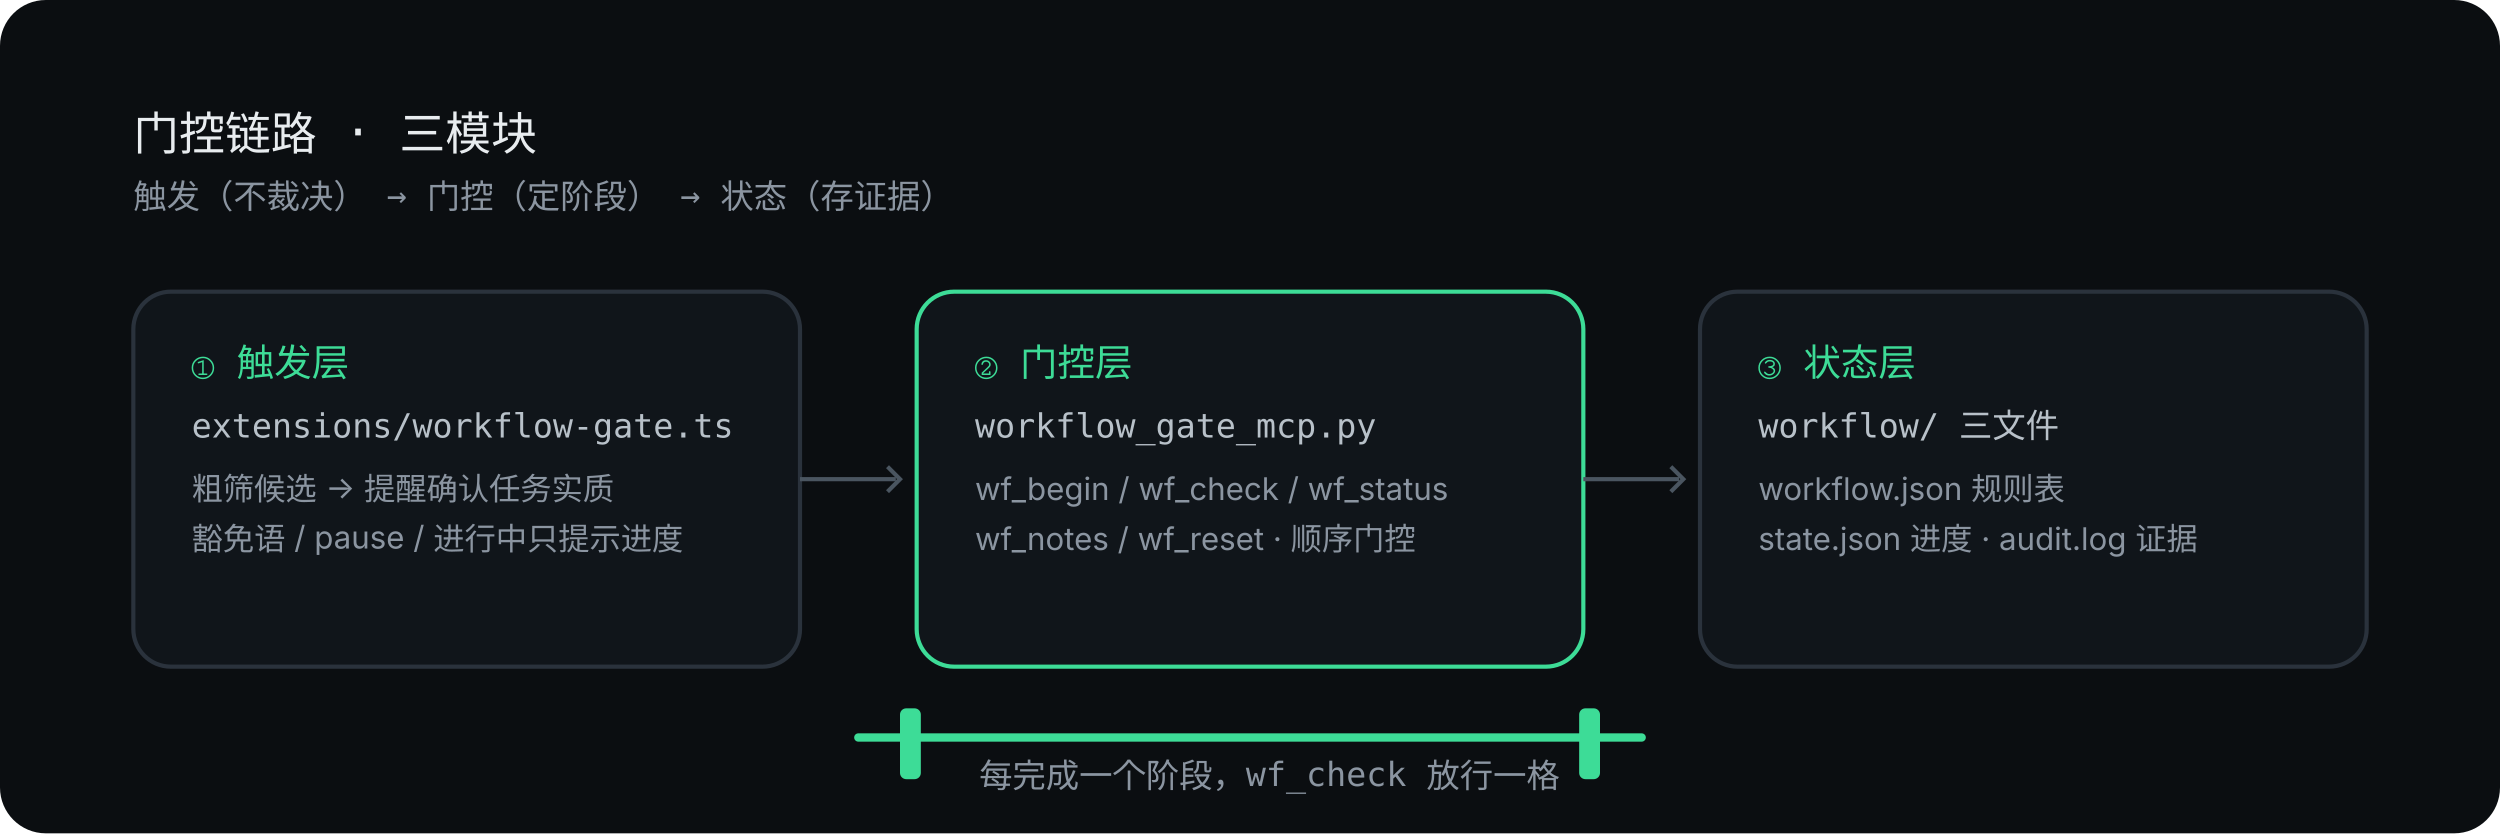
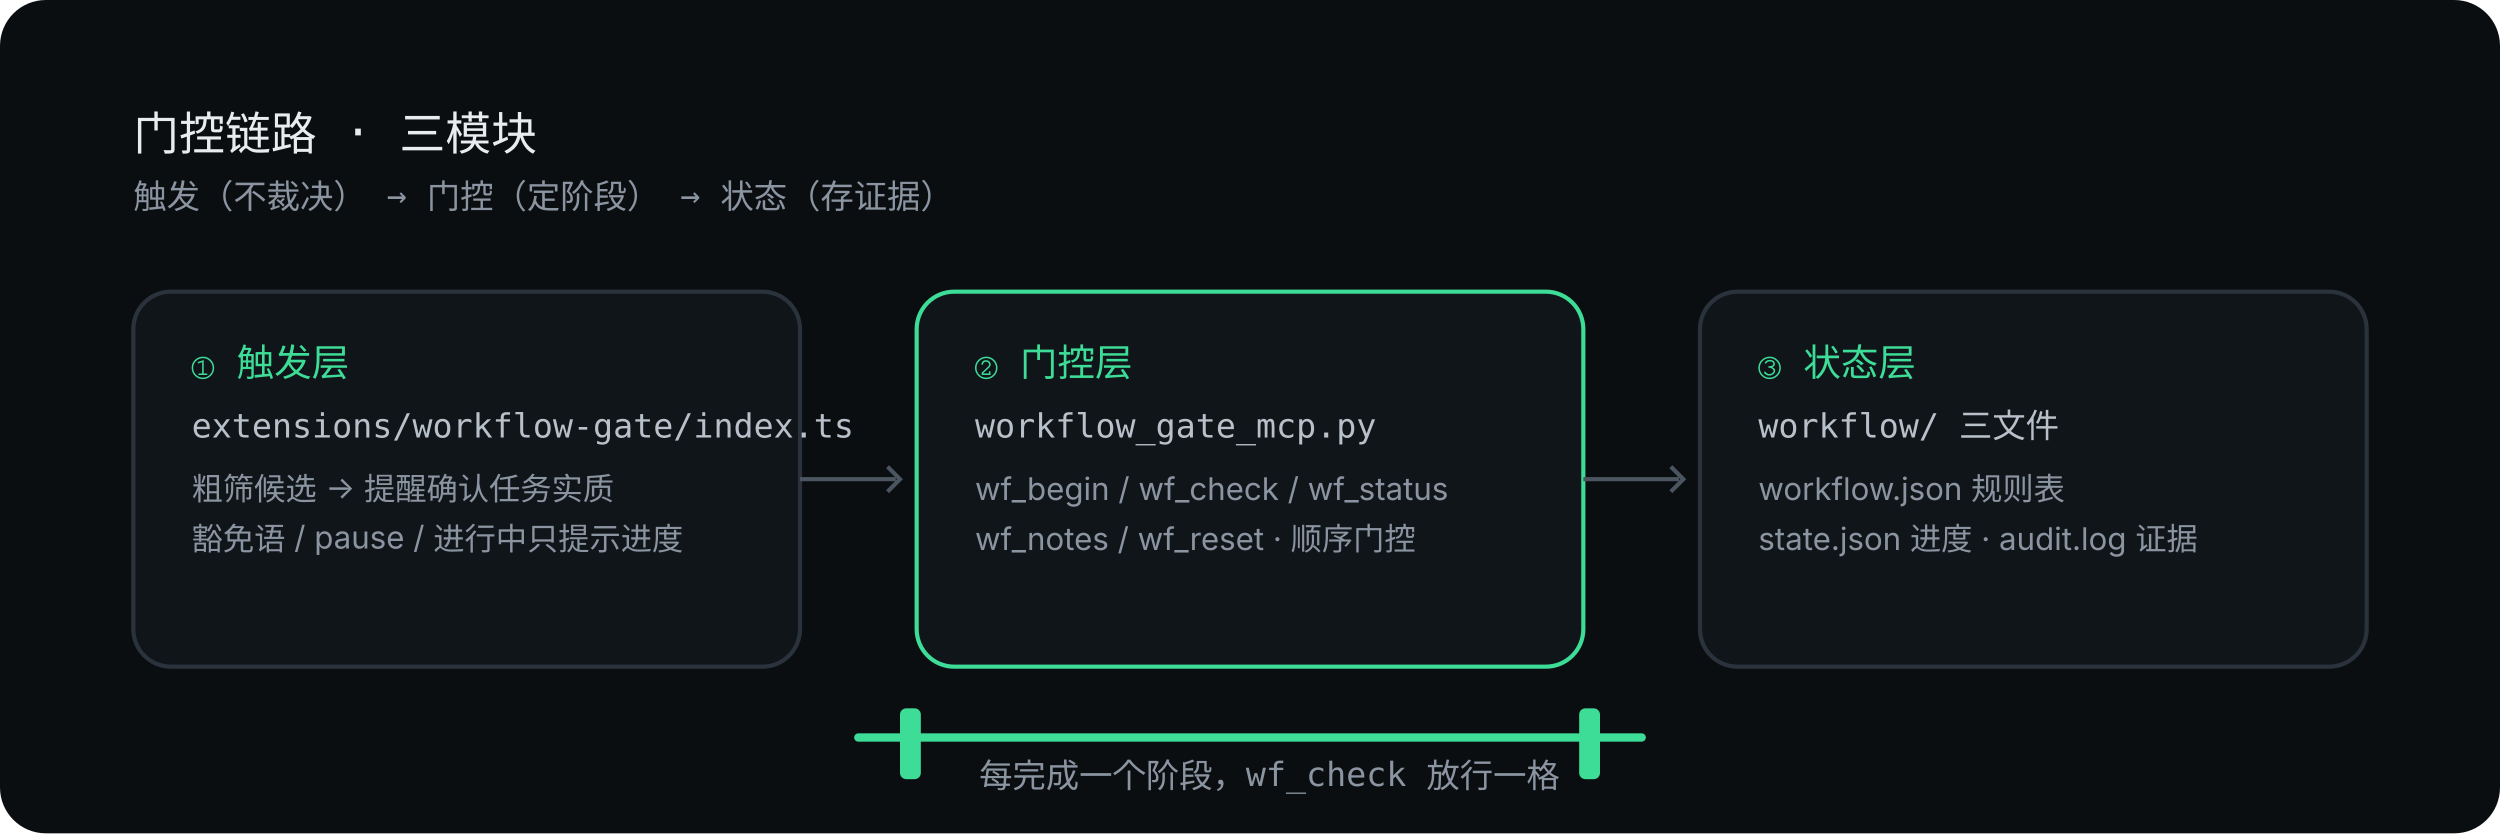
<svg xmlns="http://www.w3.org/2000/svg" width="1200" height="400" viewBox="0 0 1200 400">
  <rect width="1200" height="400" rx="22" fill="#0B0E11" />
  <text x="64" y="72" font-family="ui-monospace, 'Cascadia Mono', Consolas, monospace" font-size="22" fill="#E8ECEF">门控链路 · 三模块</text>
  <text x="64" y="100" font-family="ui-monospace, 'Cascadia Mono', Consolas, monospace" font-size="16" fill="#8B95A1">触发（不裁决） → 门控（定阶段） → 状态（存证据）</text>
  <g>
    <rect x="64" y="140" width="320" height="180" rx="18" fill="#10151A" stroke="#2A323C" stroke-width="2" />
    <text x="92" y="180" font-family="ui-monospace, 'Cascadia Mono', Consolas, monospace" font-size="18" fill="#3DDC97">① 触发层</text>
-     <text x="92" y="210" font-family="ui-monospace, 'Cascadia Mono', Consolas, monospace" font-size="16" fill="#B8C1C9">extensions/workflow-gate.ts</text>
+     <text x="92" y="210" font-family="ui-monospace, 'Cascadia Mono', Consolas, monospace" font-size="16" fill="#B8C1C9">extensions/workflow-gate/index.ts</text>
    <text x="92" y="240" font-family="ui-sans-serif, -apple-system, 'Segoe UI', sans-serif" font-size="15" fill="#8B95A1">粗筛候选 → 提醒确认任务实质</text>
    <text x="92" y="264" font-family="ui-sans-serif, -apple-system, 'Segoe UI', sans-serif" font-size="15" fill="#8B95A1">豁免语 / pause / 进行中只提示进度</text>
  </g>
  <g>
    <rect x="440" y="140" width="320" height="180" rx="18" fill="#10151A" stroke="#3DDC97" stroke-width="2" />
    <text x="468" y="180" font-family="ui-monospace, 'Cascadia Mono', Consolas, monospace" font-size="18" fill="#3DDC97">② 门控层</text>
    <text x="468" y="210" font-family="ui-monospace, 'Cascadia Mono', Consolas, monospace" font-size="16" fill="#B8C1C9">workflow_gate_mcp.py</text>
    <text x="468" y="240" font-family="ui-sans-serif, -apple-system, 'Segoe UI', sans-serif" font-size="15" fill="#8B95A1">wf_begin / wf_check / wf_status</text>
    <text x="468" y="264" font-family="ui-sans-serif, -apple-system, 'Segoe UI', sans-serif" font-size="15" fill="#8B95A1">wf_notes / wf_reset · 顺序门控</text>
  </g>
  <g>
    <rect x="816" y="140" width="320" height="180" rx="18" fill="#10151A" stroke="#2A323C" stroke-width="2" />
    <text x="844" y="180" font-family="ui-monospace, 'Cascadia Mono', Consolas, monospace" font-size="18" fill="#3DDC97">③ 状态层</text>
    <text x="844" y="210" font-family="ui-monospace, 'Cascadia Mono', Consolas, monospace" font-size="16" fill="#B8C1C9">workflow/ 三文件</text>
    <text x="844" y="240" font-family="ui-sans-serif, -apple-system, 'Segoe UI', sans-serif" font-size="15" fill="#8B95A1">workflow.json 规则表</text>
    <text x="844" y="264" font-family="ui-sans-serif, -apple-system, 'Segoe UI', sans-serif" font-size="15" fill="#8B95A1">state.json 进度 · audit.log 证据</text>
  </g>
  <g stroke="#4A5560" stroke-width="2" fill="none">
    <line x1="384" y1="230" x2="430" y2="230" />
    <path d="M426 224 l6 6 l-6 6" />
    <line x1="760" y1="230" x2="806" y2="230" />
    <path d="M802 224 l6 6 l-6 6" />
  </g>
  <g>
    <rect x="410" y="352" width="380" height="4" rx="2" fill="#3DDC97" />
    <rect x="432" y="340" width="10" height="34" rx="3" fill="#3DDC97" />
    <rect x="758" y="340" width="10" height="34" rx="3" fill="#3DDC97" />
    <text x="470" y="378" font-family="ui-monospace, 'Cascadia Mono', Consolas, monospace" font-size="16" fill="#8B95A1">每完成一个阶段，wf_check 放行一格</text>
  </g>
</svg>
